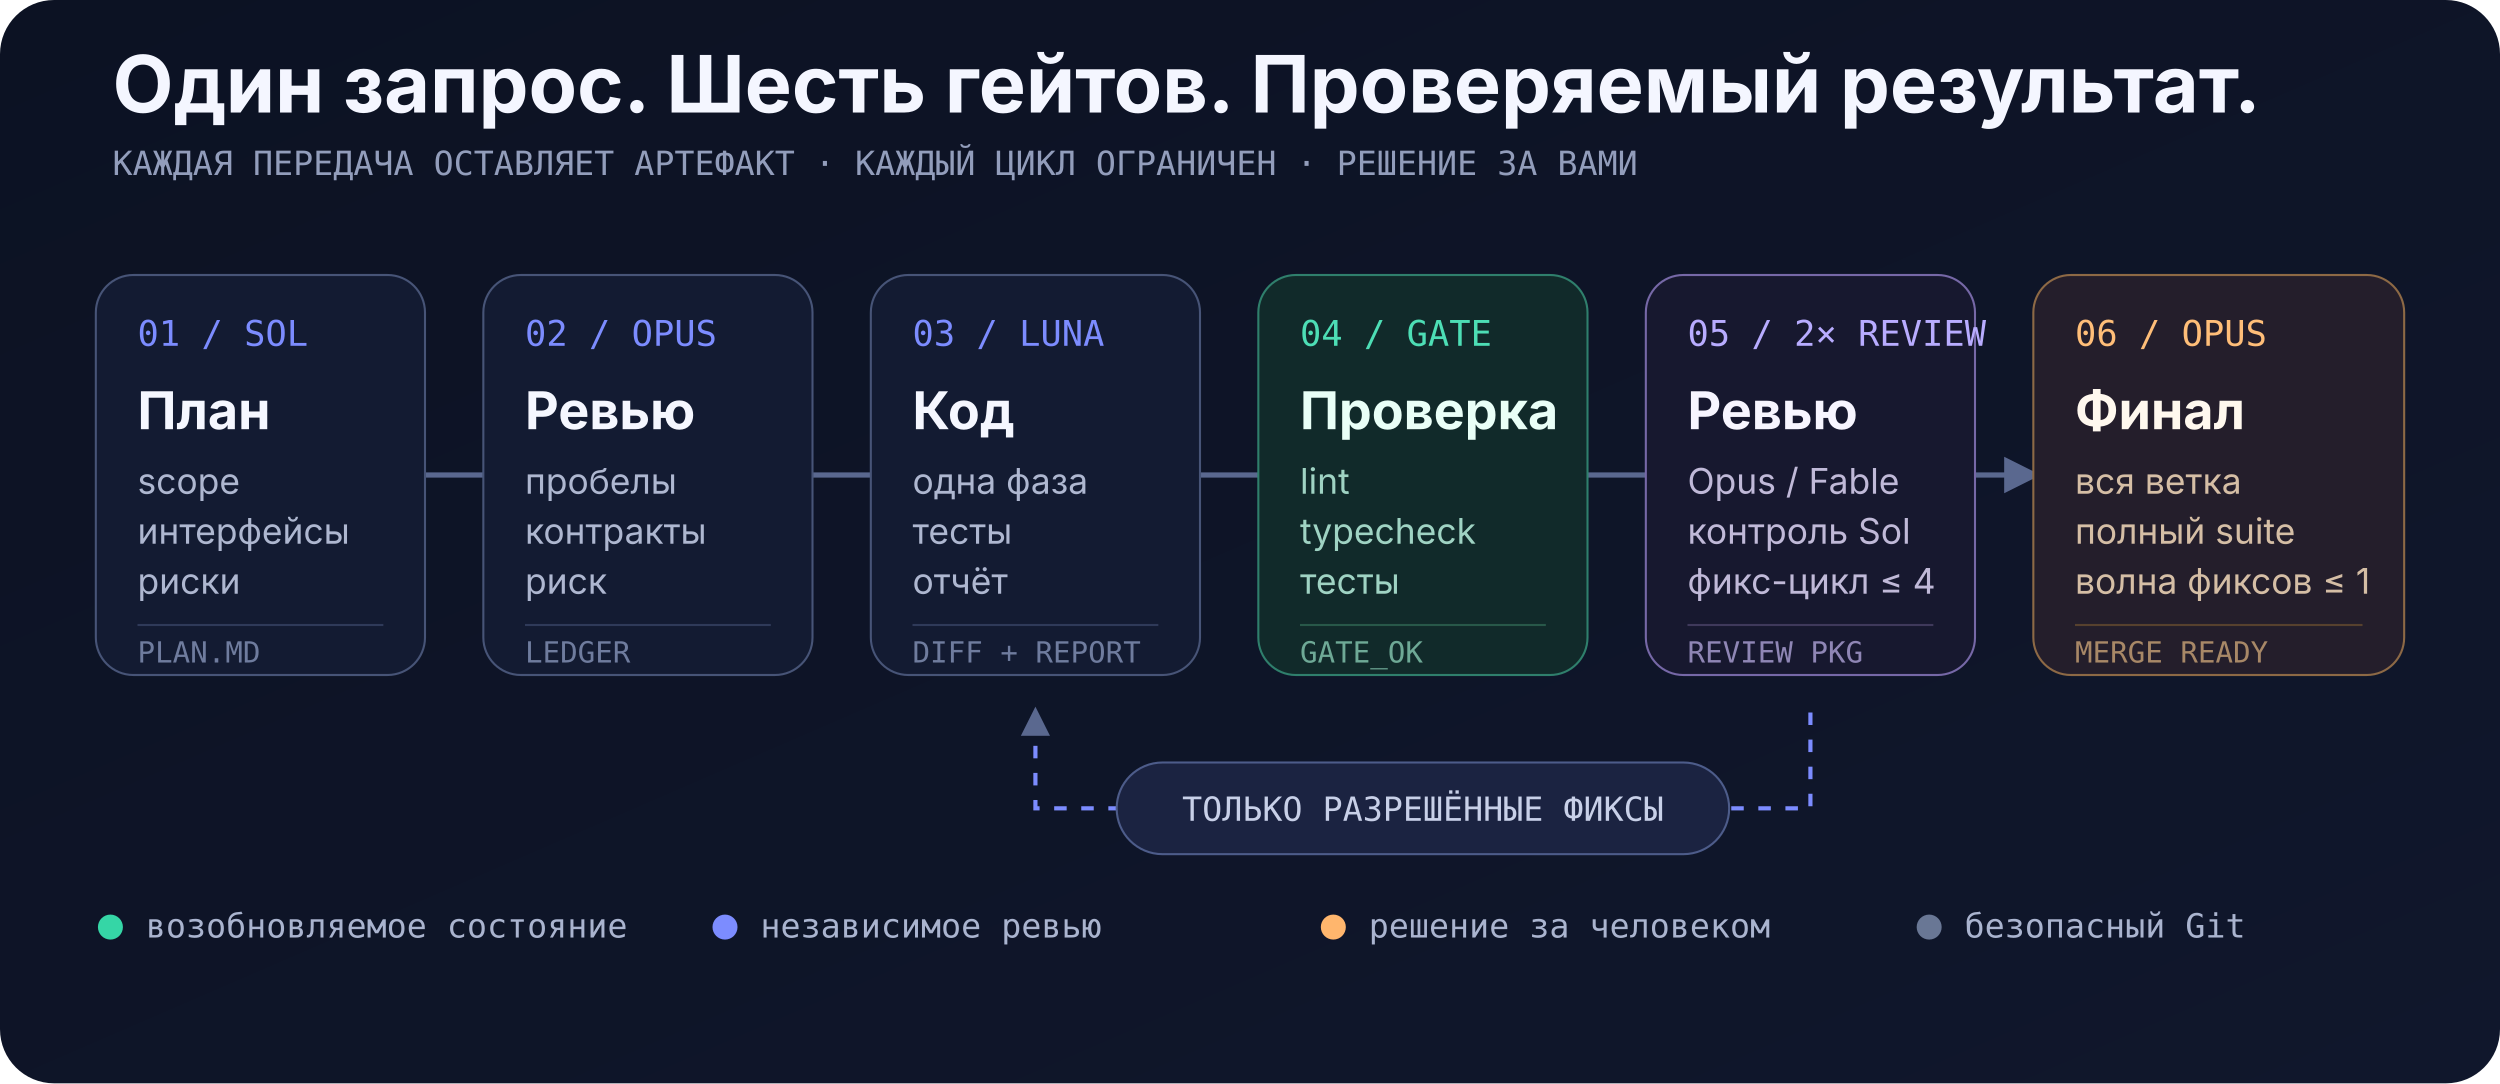
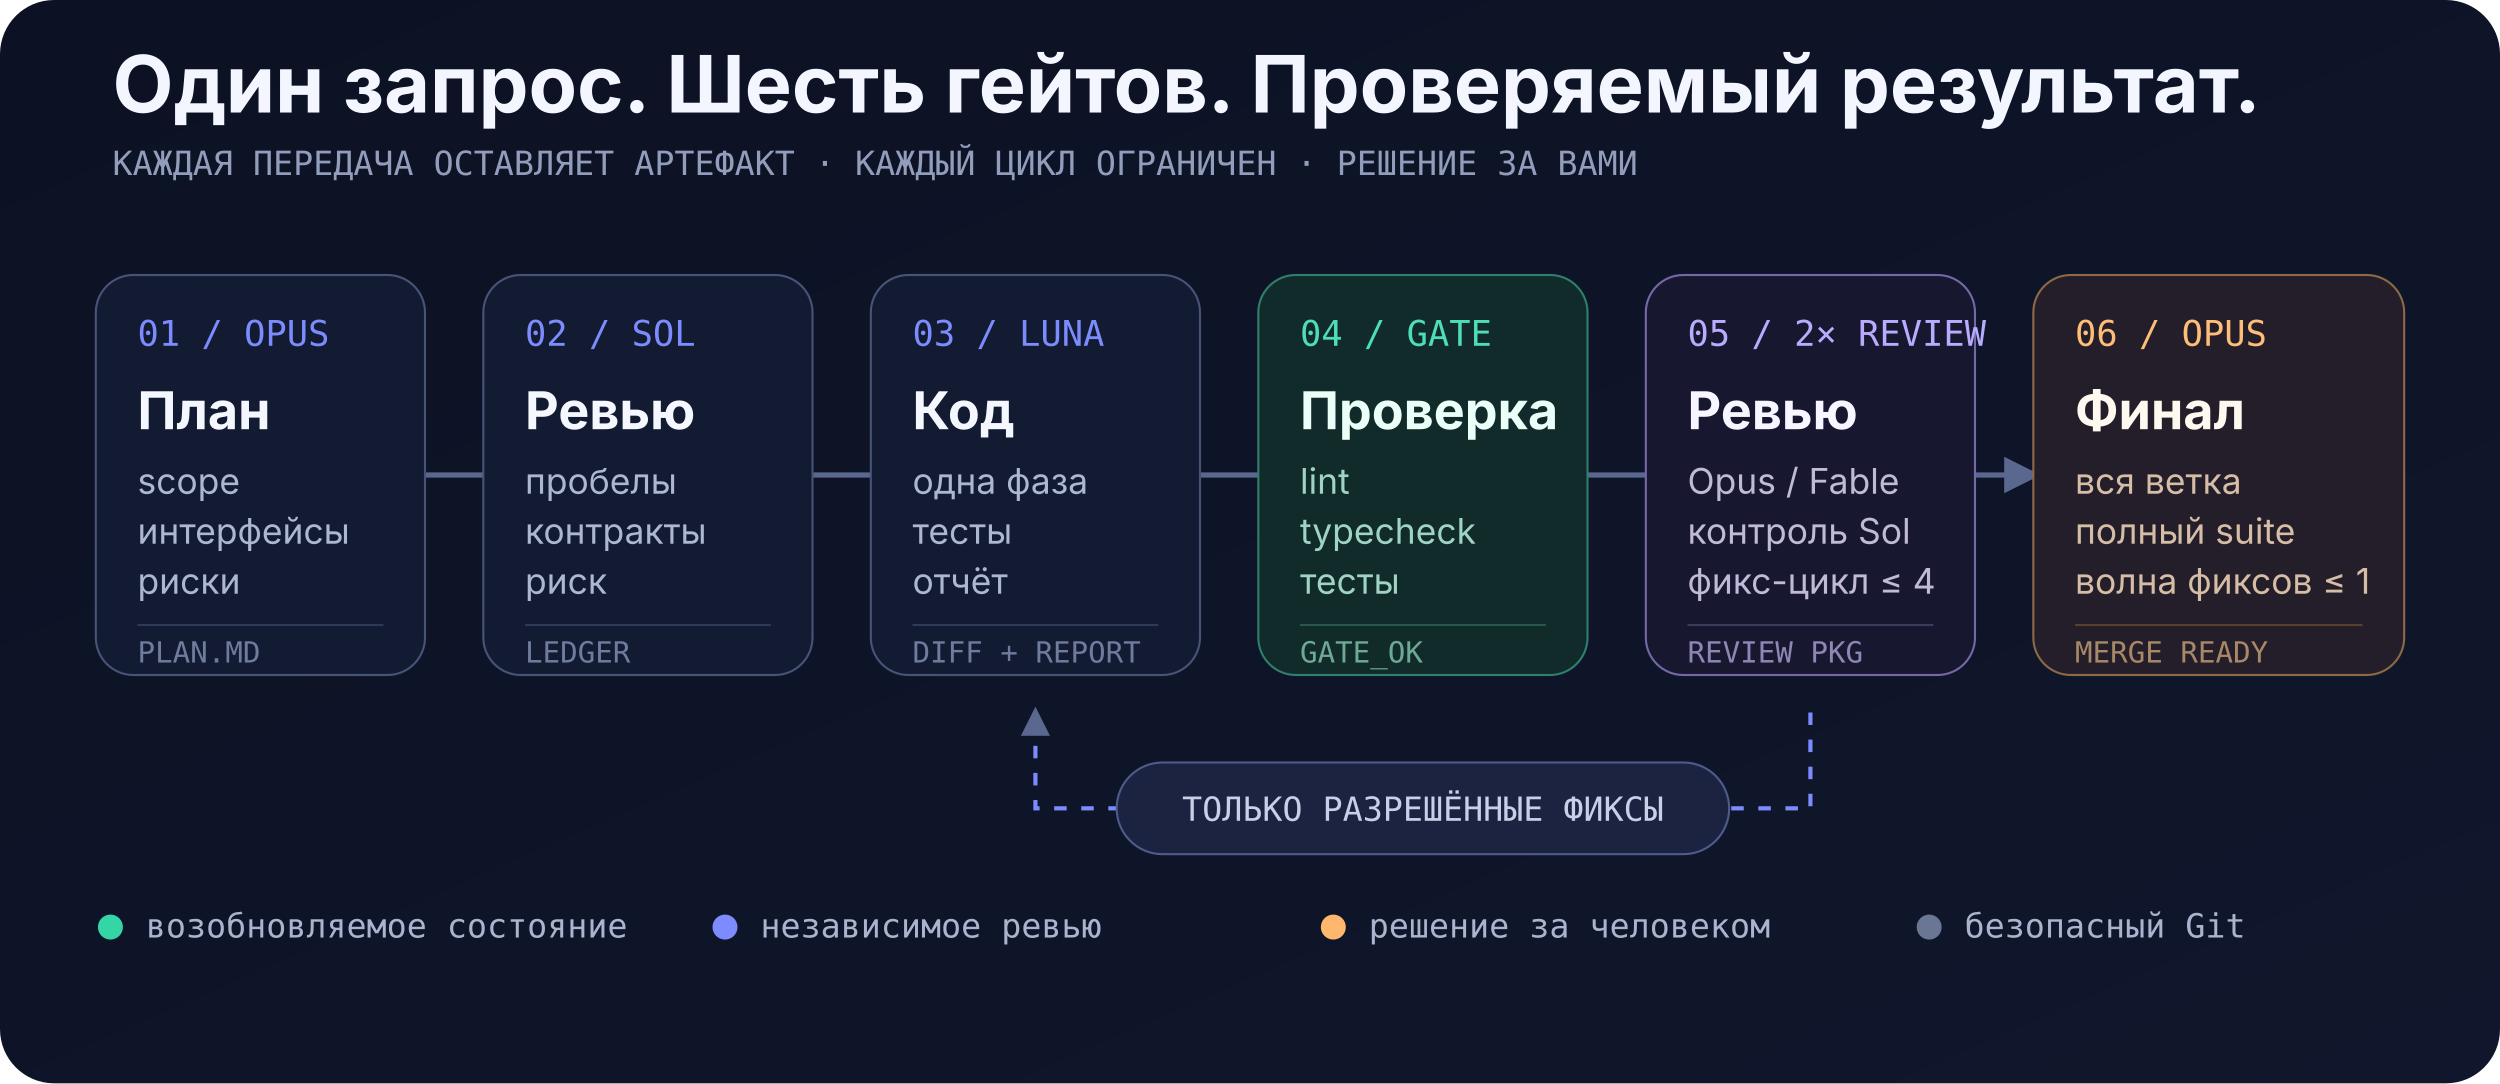
<svg xmlns="http://www.w3.org/2000/svg" width="1200" height="520" viewBox="0 0 1200 520" role="img" aria-labelledby="title desc">
  <defs>
    <linearGradient id="bg" x1="0" y1="0" x2="1" y2="1">
      <stop offset="0" stop-color="#0C1223" />
      <stop offset="1" stop-color="#10172C" />
    </linearGradient>
    <marker id="arrow" viewBox="0 0 10 10" refX="8" refY="5" markerWidth="7" markerHeight="7" orient="auto-start-reverse">
      <path d="M0 0L10 5L0 10Z" fill="#5A688F" />
    </marker>
  </defs>
  <rect width="1200" height="520" rx="26" fill="url(#bg)" />
  <text x="54" y="54" fill="#F4F6FF" font-family="-apple-system, BlinkMacSystemFont, Segoe UI, sans-serif" font-size="38" font-weight="730">Один запрос. Шесть гейтов. Проверяемый результат.</text>
  <text x="54" y="84" fill="#929DBB" font-family="ui-monospace, SFMono-Regular, Menlo, monospace" font-size="16">КАЖДАЯ ПЕРЕДАЧА ОСТАВЛЯЕТ АРТЕФАКТ · КАЖДЫЙ ЦИКЛ ОГРАНИЧЕН · РЕШЕНИЕ ЗА ВАМИ</text>
  <path d="M204 228H232M390 228H418M576 228H604M762 228H790M948 228H976" stroke="#5A688F" stroke-width="2.5" marker-end="url(#arrow)" />
  <g font-family="-apple-system, BlinkMacSystemFont, Segoe UI, sans-serif">
    <g transform="translate(46 132)">
      <rect width="158" height="192" rx="18" fill="#131B32" stroke="#475477" />
-       <text x="20" y="34" fill="#7C8CFF" font-family="ui-monospace, SFMono-Regular, Menlo, monospace" font-size="17">01 / SOL</text>
+       <text x="20" y="34" fill="#7C8CFF" font-family="ui-monospace, SFMono-Regular, Menlo, monospace" font-size="17">01 / OPUS</text>
      <text x="20" y="74" fill="#F5F7FF" font-size="25" font-weight="700">План</text>
      <text x="20" y="105" fill="#AEB7D0" font-size="17">scope</text>
      <text x="20" y="129" fill="#AEB7D0" font-size="17">интерфейсы</text>
      <text x="20" y="153" fill="#AEB7D0" font-size="17">риски</text>
      <path d="M20 168H138" stroke="#2F3A59" />
      <text x="20" y="186" fill="#6F7C9E" font-family="ui-monospace, SFMono-Regular, Menlo, monospace" font-size="14">PLAN.MD</text>
    </g>
    <g transform="translate(232 132)">
      <rect width="158" height="192" rx="18" fill="#131B32" stroke="#475477" />
-       <text x="20" y="34" fill="#7C8CFF" font-family="ui-monospace, SFMono-Regular, Menlo, monospace" font-size="17">02 / OPUS</text>
+       <text x="20" y="34" fill="#7C8CFF" font-family="ui-monospace, SFMono-Regular, Menlo, monospace" font-size="17">02 / SOL</text>
      <text x="20" y="74" fill="#F5F7FF" font-size="25" font-weight="700">Ревью</text>
      <text x="20" y="105" fill="#AEB7D0" font-size="17">пробелы</text>
      <text x="20" y="129" fill="#AEB7D0" font-size="17">контракты</text>
      <text x="20" y="153" fill="#AEB7D0" font-size="17">риск</text>
      <path d="M20 168H138" stroke="#2F3A59" />
      <text x="20" y="186" fill="#6F7C9E" font-family="ui-monospace, SFMono-Regular, Menlo, monospace" font-size="14">LEDGER</text>
    </g>
    <g transform="translate(418 132)">
      <rect width="158" height="192" rx="18" fill="#131B32" stroke="#475477" />
      <text x="20" y="34" fill="#7C8CFF" font-family="ui-monospace, SFMono-Regular, Menlo, monospace" font-size="17">03 / LUNA</text>
      <text x="20" y="74" fill="#F5F7FF" font-size="25" font-weight="700">Код</text>
      <text x="20" y="105" fill="#AEB7D0" font-size="17">одна фаза</text>
      <text x="20" y="129" fill="#AEB7D0" font-size="17">тесты</text>
      <text x="20" y="153" fill="#AEB7D0" font-size="17">отчёт</text>
      <path d="M20 168H138" stroke="#2F3A59" />
      <text x="20" y="186" fill="#6F7C9E" font-family="ui-monospace, SFMono-Regular, Menlo, monospace" font-size="14">DIFF + REPORT</text>
    </g>
    <g transform="translate(604 132)">
      <rect width="158" height="192" rx="18" fill="#112A2A" stroke="#2F7F6C" />
      <text x="20" y="34" fill="#4DDEB5" font-family="ui-monospace, SFMono-Regular, Menlo, monospace" font-size="17">04 / GATE</text>
      <text x="20" y="74" fill="#E9FFF7" font-size="25" font-weight="700">Проверка</text>
      <text x="20" y="105" fill="#9FD3C3" font-size="17">lint</text>
      <text x="20" y="129" fill="#9FD3C3" font-size="17">typecheck</text>
      <text x="20" y="153" fill="#9FD3C3" font-size="17">тесты</text>
      <path d="M20 168H138" stroke="#285849" />
      <text x="20" y="186" fill="#6EA996" font-family="ui-monospace, SFMono-Regular, Menlo, monospace" font-size="14">GATE_OK</text>
    </g>
    <g transform="translate(790 132)">
      <rect width="158" height="192" rx="18" fill="#17182F" stroke="#7668A7" />
      <text x="20" y="34" fill="#B8ACFF" font-family="ui-monospace, SFMono-Regular, Menlo, monospace" font-size="17">05 / 2× REVIEW</text>
      <text x="20" y="74" fill="#F7F5FF" font-size="25" font-weight="700">Ревью</text>
      <text x="20" y="105" fill="#C0B9D8" font-size="17">Opus / Fable</text>
      <text x="20" y="129" fill="#C0B9D8" font-size="17">контроль Sol</text>
      <text x="20" y="153" fill="#C0B9D8" font-size="17">фикс-цикл ≤ 4</text>
      <path d="M20 168H138" stroke="#3F395B" />
      <text x="20" y="186" fill="#8F86B5" font-family="ui-monospace, SFMono-Regular, Menlo, monospace" font-size="14">REVIEW PKG</text>
    </g>
    <g transform="translate(976 132)">
      <rect width="178" height="192" rx="18" fill="#241E2B" stroke="#8D6945" />
      <text x="20" y="34" fill="#FFBE78" font-family="ui-monospace, SFMono-Regular, Menlo, monospace" font-size="17">06 / OPUS</text>
      <text x="20" y="74" fill="#FFF8EE" font-size="25" font-weight="700">Финал</text>
      <text x="20" y="105" fill="#D5BEA5" font-size="17">вся ветка</text>
      <text x="20" y="129" fill="#D5BEA5" font-size="17">полный suite</text>
      <text x="20" y="153" fill="#D5BEA5" font-size="17">волна фиксов ≤ 1</text>
      <path d="M20 168H158" stroke="#57412E" />
      <text x="20" y="186" fill="#A88867" font-family="ui-monospace, SFMono-Regular, Menlo, monospace" font-size="14">MERGE READY</text>
    </g>
  </g>
  <path d="M869 342V388H497V342" fill="none" stroke="#7C8CFF" stroke-width="2" stroke-dasharray="6 7" marker-end="url(#arrow)" />
  <rect x="536" y="366" width="294" height="44" rx="22" fill="#1B2341" stroke="#4D5C8A" />
  <text x="683" y="394" text-anchor="middle" fill="#C8D0E8" font-family="ui-monospace, SFMono-Regular, Menlo, monospace" font-size="16">ТОЛЬКО РАЗРЕШЁННЫЕ ФИКСЫ</text>
  <g transform="translate(46 450)" font-family="ui-monospace, SFMono-Regular, Menlo, monospace" font-size="16">
    <circle cx="7" cy="-5" r="6" fill="#35D6A6" />
    <text x="24" y="0" fill="#AAB4CF">возобновляемое состояние</text>
    <circle cx="302" cy="-5" r="6" fill="#7C8CFF" />
    <text x="319" y="0" fill="#AAB4CF">независимое ревью</text>
    <circle cx="594" cy="-5" r="6" fill="#FFB66D" />
    <text x="611" y="0" fill="#AAB4CF">решение за человеком</text>
    <circle cx="880" cy="-5" r="6" fill="#697795" />
    <text x="897" y="0" fill="#AAB4CF">безопасный Git</text>
  </g>
</svg>
